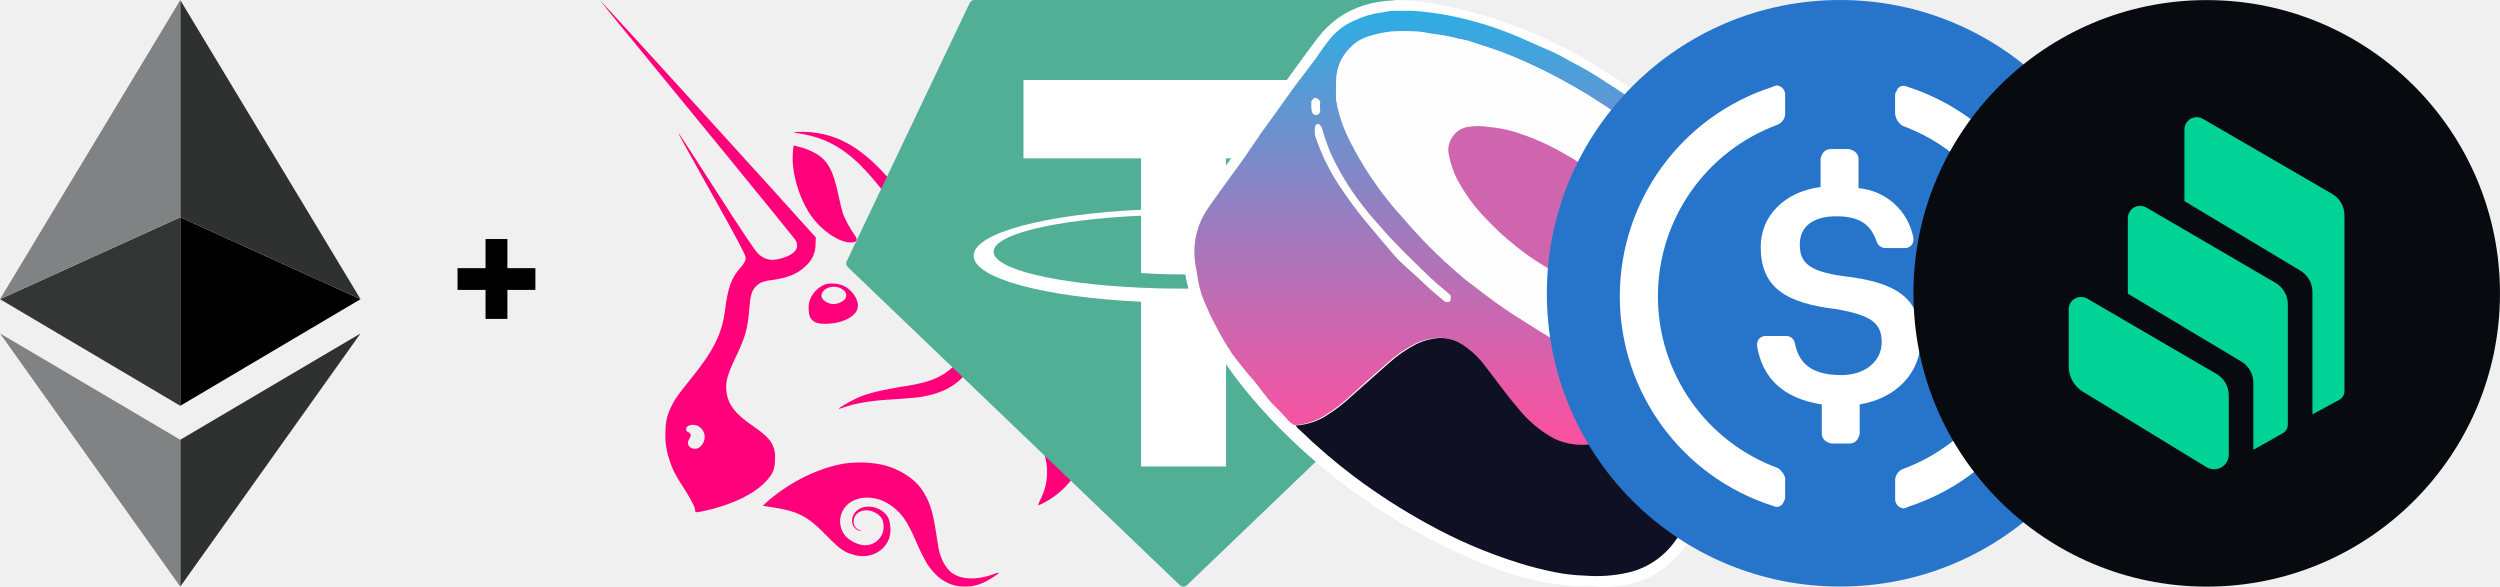
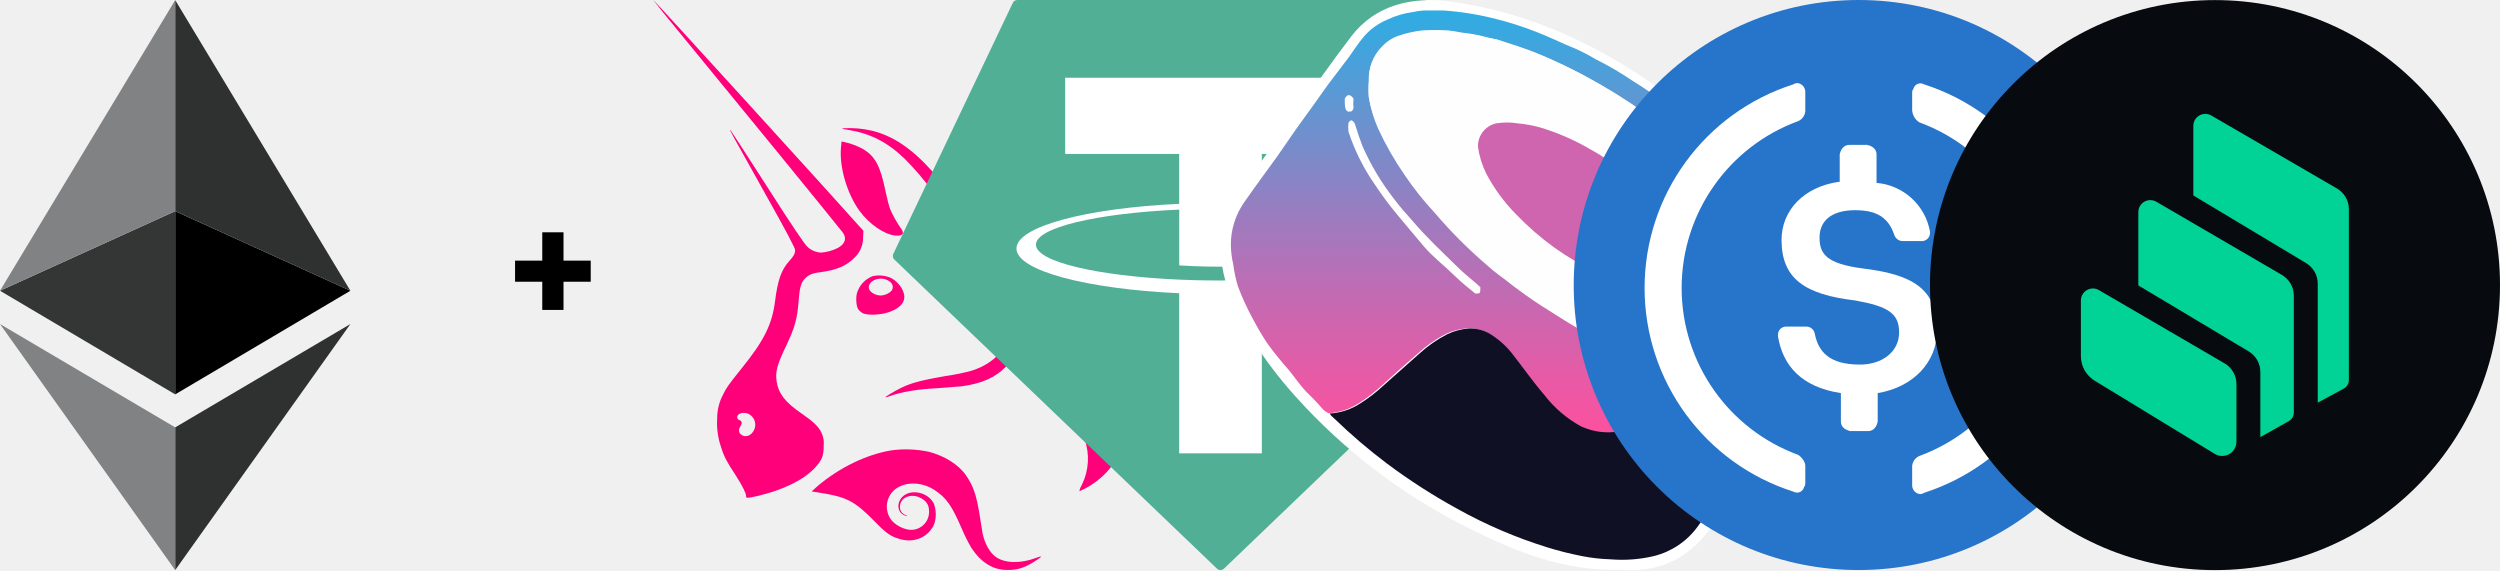
- <svg xmlns="http://www.w3.org/2000/svg" id="Layer_1" data-name="Layer 1" viewBox="0 0 852.47 200.05">
+ <svg xmlns="http://www.w3.org/2000/svg" id="Layer_1" data-name="Layer 1" viewBox="0 0 877.16 200.05">
  <defs>
    <style>.cls-1{fill:none;}.cls-2{fill:#2f3030;}.cls-3{fill:#818283;}.cls-4{fill:#343535;}.cls-5{font-size:48px;stroke:#000;stroke-miterlimit:10;stroke-width:4px;font-family:MyriadPro-Regular, Myriad Pro;}.cls-6,.cls-7{fill:#ff007a;}.cls-18,.cls-7,.cls-8,.cls-9{fill-rule:evenodd;}.cls-8{fill:#50af95;}.cls-10,.cls-9{fill:#fff;}.cls-11{clip-path:url(#clip-path);}.cls-12{fill:url(#linear-gradient);}.cls-13{fill:#0f1023;}.cls-14{fill:#fefefe;}.cls-15{fill:#cf65ae;}.cls-16{fill:#2775ca;}.cls-17{fill:#070a0e;}.cls-18{fill:#00d395;}</style>
-     <clipPath id="clip-path" transform="translate(-257.27 -284.1)">
-       <path class="cls-1" d="M742.39,380.31c-3.35-3.26-7.26-6.24-10.24-9.78s-6.15-7.26-9.31-11.08A123.53,123.53,0,0,1,715,348.93a71.22,71.22,0,0,1-9.31-18.62,11.27,11.27,0,0,1,0-3.07,1.41,1.41,0,0,1,1.12-.93,2.7,2.7,0,0,1,1.3,1.77c.74,2.51,1.58,4.93,2.51,7.35a86.67,86.67,0,0,0,11.18,18.62c2,2.7,4.28,5.22,6.51,7.73,4.75,5.59,10.15,10.61,15.36,15.73,2.24,2.24,4.66,4.19,7.08,6.24l1.21,1.12c0,2.23,0,2.23-1.77,2.23a100.48,100.48,0,0,1-7.82-6.79m-36.87-57.07c-1.11-.47-1.11-2.05-1.11-4.56.37-.47.74-1.31,1.49-1.21s1.11.65,1.58,1.21a13.41,13.41,0,0,0,0,3.35c0,.37-.65,1.12-.65,1.12a3.89,3.89,0,0,1-.9.11l-.41,0m22.81-34.91a30.3,30.3,0,0,0-8.84,2.6,22,22,0,0,0-8.47,6.15c-1.87,2.23-3.54,4.75-5.22,7.17l-7.07,9.31c-3.73,5.3-7.54,10.52-11.36,15.82L681,338.69c-3.91,5.4-7.92,10.8-11.73,16.29a26,26,0,0,0-4.75,15.18,32.85,32.85,0,0,0,.84,6.7,46.32,46.32,0,0,0,1.67,7.82,94.86,94.86,0,0,0,5.59,12,87,87,0,0,0,4.84,8.1q3.54,4.83,7.54,9.31c2,2.51,4.37,5.86,6,7.54s3.45,3.35,5,5.21a7.91,7.91,0,0,0,2.7,2.24,22,22,0,0,0,10.7-3.54,55.31,55.31,0,0,0,8.2-6.33q6.33-5.78,12.56-11.17a45,45,0,0,1,9.78-6.8,21.44,21.44,0,0,1,7.54-1.95,13.53,13.53,0,0,1,7.35,1.86,29.31,29.31,0,0,1,7.64,6.7c3.91,4.94,7.45,10.06,11.54,14.8a40.26,40.26,0,0,0,13.32,11.08A22.17,22.17,0,0,0,800,436.26a21.91,21.91,0,0,0,7.35-2.61,47.26,47.26,0,0,0,9.31-7.35,12.12,12.12,0,0,0,2.14-2.7,2.88,2.88,0,0,0-2.51-.84,4.16,4.16,0,0,1-1.86-1.21,1.58,1.58,0,0,1,.65-2,7.21,7.21,0,0,1,2.7,0,12.62,12.62,0,0,0,3.72.93,33.13,33.13,0,0,1,3-4.09,1.87,1.87,0,0,0,.56-1.21c-.37-.75-1.3-.75-1.86-.75a138.11,138.11,0,0,1-15.27-4.84C803.46,408,799.18,406,795,404a128.5,128.5,0,0,1-13.22-7.26l-5-3.16c-4.09-2.52-8.1-5.22-11.91-8.1-2.15-1.49-4-3.17-6.15-4.66a47,47,0,0,1-4.09-3.35A165.35,165.35,0,0,1,736,358.8a109.74,109.74,0,0,1-10.52-13.22,107.59,107.59,0,0,1-9.31-16.29,43.87,43.87,0,0,1-3.26-11,38.32,38.32,0,0,1,0-5.67,15.89,15.89,0,0,1,4.75-12.29,14,14,0,0,1,5.58-3.63,41.29,41.29,0,0,1,8.29-1.87,76.1,76.1,0,0,1,9.31,0q2.34.27,4.65.75a54.73,54.73,0,0,1,7.92,1.4,20.53,20.53,0,0,0,4.46,1c5,1.68,9.59,3,14.9,5.21s10.52,4.66,15.55,7.36a196.17,196.17,0,0,1,21.31,13.31c3.91,2.7,8.85,6.42,11.46,8.47s4.93,4.38,7.44,6.52A140.9,140.9,0,0,1,840,350a132,132,0,0,1,12.57,15.26,114.57,114.57,0,0,1,10.61,16h1.31c2.14.37,4.28,1.11,6.33,1.67a80.88,80.88,0,0,0-6-12.84,42.34,42.34,0,0,0-3.82-6.15c-3.26-4-6.24-8-9.31-11.82a140,140,0,0,0-10.05-10.89,101.64,101.64,0,0,0-9.31-8.66c-2.89-2.24-5.59-4.75-8.47-7.08-5.87-4.47-11.83-8.93-18.16-12.84a114,114,0,0,0-13.31-7.82,62.82,62.82,0,0,0-6.61-3.45c-5.21-2.14-9.59-4.37-14.52-6.24a114.24,114.24,0,0,0-13.41-4.28,102.16,102.16,0,0,0-18.8-3.07h-5.87a20,20,0,0,0-4.75.57" />
+     <clipPath id="clip-path" transform="translate(-257.27 -284.6)">
+       <path class="cls-1" d="M767.08,380.81c-3.35-3.26-7.26-6.24-10.24-9.78s-6.14-7.26-9.3-11.08a121.54,121.54,0,0,1-7.83-10.52,71.53,71.53,0,0,1-9.31-18.62,12.13,12.13,0,0,1,0-3.07,1.41,1.41,0,0,1,1.12-.93,2.67,2.67,0,0,1,1.3,1.77c.75,2.51,1.59,4.93,2.52,7.35a86.63,86.63,0,0,0,11.17,18.62c2,2.7,4.28,5.22,6.52,7.73,4.74,5.59,10.14,10.61,15.36,15.73,2.23,2.24,4.65,4.19,7.07,6.24l1.21,1.12c0,2.23,0,2.23-1.77,2.23-2.6-2.14-4.46-3.54-7.82-6.79m-36.86-57.07c-1.12-.47-1.12-2.05-1.12-4.56.37-.47.75-1.31,1.49-1.21s1.12.65,1.58,1.21a14.44,14.44,0,0,0,0,3.35c0,.37-.65,1.12-.65,1.12a3.8,3.8,0,0,1-.89.11l-.41,0M753,288.83a30.36,30.36,0,0,0-8.85,2.6,22.1,22.1,0,0,0-8.47,6.15c-1.86,2.23-3.54,4.75-5.21,7.17l-7.08,9.31c-3.72,5.3-7.54,10.52-11.36,15.82l-6.42,9.31c-3.91,5.4-7.91,10.8-11.73,16.29a26,26,0,0,0-4.75,15.18,32.85,32.85,0,0,0,.84,6.7,47.35,47.35,0,0,0,1.68,7.82,93.43,93.43,0,0,0,5.58,12,89.27,89.27,0,0,0,4.84,8.1q3.54,4.83,7.54,9.31c2,2.51,4.38,5.86,6.06,7.54s3.44,3.35,5,5.21a8,8,0,0,0,2.7,2.24,22,22,0,0,0,10.71-3.54,55.23,55.23,0,0,0,8.19-6.33q6.33-5.78,12.57-11.17a44.89,44.89,0,0,1,9.77-6.8,21.5,21.5,0,0,1,7.54-1.95,13.58,13.58,0,0,1,7.36,1.86,29.26,29.26,0,0,1,7.63,6.7c3.91,4.94,7.45,10.06,11.55,14.8a40.13,40.13,0,0,0,13.31,11.08,19.56,19.56,0,0,0,20-.09,47.85,47.85,0,0,0,9.31-7.35,12.12,12.12,0,0,0,2.14-2.7,2.91,2.91,0,0,0-2.52-.84,4.21,4.21,0,0,1-1.86-1.21,1.59,1.59,0,0,1,.65-2,7.21,7.21,0,0,1,2.7,0,12.61,12.61,0,0,0,3.73.93,33,33,0,0,1,3-4.09,1.87,1.87,0,0,0,.56-1.21c-.37-.75-1.3-.75-1.86-.75a138.79,138.79,0,0,1-15.27-4.84c-4.46-1.67-8.75-3.63-12.94-5.68a129.56,129.56,0,0,1-13.22-7.26l-5-3.16c-4.1-2.52-8.1-5.22-11.92-8.1-2.14-1.49-4-3.17-6.14-4.66a47.13,47.13,0,0,1-4.1-3.35,166.19,166.19,0,0,1-18.62-18.62,110.73,110.73,0,0,1-10.52-13.22,108.45,108.45,0,0,1-9.31-16.29,44.29,44.29,0,0,1-3.26-11,38.33,38.33,0,0,1,0-5.67,16,16,0,0,1,4.75-12.29,14,14,0,0,1,5.59-3.63,41.19,41.19,0,0,1,8.28-1.87,76.1,76.1,0,0,1,9.31,0c1.56.18,3.12.43,4.66.75a54.6,54.6,0,0,1,7.91,1.4,20.61,20.61,0,0,0,4.47,1c5,1.68,9.59,3,14.89,5.21S808,308.38,813,311.08a197.27,197.27,0,0,1,21.32,13.31c3.91,2.7,8.84,6.42,11.45,8.47s4.93,4.38,7.45,6.52a142.55,142.55,0,0,1,11.45,11.08,133,133,0,0,1,12.57,15.26,116.36,116.36,0,0,1,10.61,16h1.3c2.14.37,4.29,1.11,6.33,1.67a80,80,0,0,0-6.05-12.84,42.28,42.28,0,0,0-3.81-6.15c-3.26-4-6.24-8-9.31-11.82a140.08,140.08,0,0,0-10.06-10.89,101.64,101.64,0,0,0-9.31-8.66c-2.88-2.24-5.58-4.75-8.47-7.08-5.87-4.47-11.82-8.93-18.15-12.84A115,115,0,0,0,817,305.31a63.66,63.66,0,0,0-6.6-3.45c-5.22-2.14-9.6-4.37-14.53-6.24a113.65,113.65,0,0,0-13.41-4.28,102.16,102.16,0,0,0-18.8-3.07h-5.87a20,20,0,0,0-4.74.57" />
    </clipPath>
-     <linearGradient id="linear-gradient" x1="583.88" y1="484.33" x2="585.05" y2="484.33" gradientTransform="translate(61683.07 -73742.52) rotate(90) scale(126.3)" gradientUnits="userSpaceOnUse">
+     <linearGradient id="linear-gradient" x1="583.88" y1="484.14" x2="585.06" y2="484.14" gradientTransform="translate(61683.07 -73743.02) rotate(90) scale(126.3)" gradientUnits="userSpaceOnUse">
      <stop offset="0" stop-color="#29afe5" />
      <stop offset="0.28" stop-color="#6a92cf" />
      <stop offset="0.63" stop-color="#b770b6" />
      <stop offset="0.88" stop-color="#e75aa6" />
      <stop offset="1" stop-color="#fa52a0" />
    </linearGradient>
  </defs>
  <polygon class="cls-2" points="61.47 149.95 61.47 200.03 122.94 113.69 61.47 149.95" />
  <polygon points="61.47 74.09 61.47 138.37 122.94 102.01 61.47 74.09" />
  <polygon class="cls-2" points="61.47 0.03 61.47 74.09 122.94 102.01 61.47 0.03" />
  <polygon class="cls-3" points="61.47 149.95 61.47 200.03 0 113.69 61.47 149.95" />
  <polygon class="cls-4" points="61.47 74.09 61.47 138.37 0 102.01 61.47 74.09" />
  <polygon class="cls-3" points="61.47 0.03 61.47 74.09 0 102.01 61.47 0.03" />
-   <text class="cls-5" transform="translate(155.61 112.07)">+</text>
-   <path class="cls-6" d="M529.91,329.62c-2.16-.31-2.27-.41-1.24-.52a34.14,34.14,0,0,1,9.7.83c7.43,1.75,14.13,6.29,21.25,14.23l1.86,2.17,2.68-.41a57.45,57.45,0,0,1,33,4.12c2.69,1.24,6.91,3.71,7.43,4.33a9.72,9.72,0,0,1,.72,2.89c.72,4.85.41,8.46-1.13,11.24-.83,1.55-.83,2-.31,3.31a3.1,3.1,0,0,0,2.78,1.75c2.48,0,5.06-3.92,6.3-9.39l.51-2.16.93,1c5.26,5.88,9.39,14,10,19.8l.21,1.55-.93-1.34a17.34,17.34,0,0,0-4.95-5.26c-3.51-2.37-7.22-3.1-17-3.61-8.87-.52-13.92-1.24-18.87-2.89-8.46-2.79-12.79-6.4-22.8-19.7a94.68,94.68,0,0,0-10-11.76C543.94,334,537.85,330.86,529.91,329.62Z" transform="translate(-257.27 -284.1)" />
-   <path class="cls-6" d="M606.76,329.67a22.31,22.31,0,0,1,1.85-8.87,7.4,7.4,0,0,1,.93-1.75,3.87,3.87,0,0,1-.41,1.55,19.55,19.55,0,0,0-.41,9.07c.72,4.65,1,5.26,6,10.32,2.27,2.37,4.95,5.36,6,6.6l1.75,2.27-1.75-1.65a64,64,0,0,0-8.25-6.5c-.72-.41-.83-.41-1.34.1s-.52,1-.52,4c-.1,4.64-.72,7.53-2.27,10.52-.82,1.54-.92,1.23-.2-.52.51-1.34.62-2,.62-6.39,0-9-1-11.14-7.33-14.75-1.54-.93-4.23-2.27-5.77-3a24.1,24.1,0,0,1-2.79-1.35c.21-.2,6.29,1.55,8.67,2.58,3.61,1.45,4.22,1.55,4.64,1.45C606.45,333.08,606.65,332.25,606.76,329.67Z" transform="translate(-257.27 -284.1)" />
-   <path class="cls-6" d="M534.14,358.09c-4.33-6-7.12-15.27-6.5-22.18l.21-2.17,1,.21a24,24,0,0,1,6.6,2.48c4.13,2.47,6,5.88,7.74,14.33.51,2.48,1.24,5.37,1.55,6.3a37.09,37.09,0,0,0,4.12,7.42c1.14,1.65.41,2.48-2.16,2.27C542.81,366.34,537.55,362.73,534.14,358.09Z" transform="translate(-257.27 -284.1)" />
-   <path class="cls-6" d="M601.5,389.91c-20.43-8.25-27.65-15.37-27.65-27.44,0-1.75.11-3.19.11-3.19a20.8,20.8,0,0,1,1.75,1.34c4.13,3.3,8.77,4.74,21.66,6.6,7.53,1.13,11.86,2,15.78,3.3,12.48,4.13,20.22,12.58,22.07,24a41.78,41.78,0,0,1-.61,12.9c-.73,2.57-2.79,7.32-3.3,7.42-.11,0-.31-.51-.31-1.34a16.79,16.79,0,0,0-6-11.65C620.68,398.16,615.11,395.38,601.5,389.91Z" transform="translate(-257.27 -284.1)" />
-   <path class="cls-6" d="M587.06,393.31a24.86,24.86,0,0,0-1-4.33l-.51-1.54.93,1.13a18.21,18.21,0,0,1,3.3,6c.72,2,.72,2.58.72,5.78s-.1,3.82-.72,5.57a18.75,18.75,0,0,1-4.33,6.91c-3.72,3.82-8.57,5.88-15.48,6.81-1.23.1-4.74.41-7.84.62-7.73.41-12.89,1.23-17.53,2.88-.62.21-1.24.42-1.34.31s3-2.06,5.57-3.3c3.61-1.75,7.32-2.68,15.47-4.12a71.2,71.2,0,0,0,9.18-1.86C583.65,411,588.71,403,587.06,393.31Z" transform="translate(-257.27 -284.1)" />
-   <path class="cls-6" d="M596.44,409.92q-4-8.82-1.85-16.71c.2-.51.41-1,.61-1a4.46,4.46,0,0,1,1.45.72c1.24.83,3.81,2.27,10.42,5.88,8.35,4.54,13.1,8.05,16.4,12.07a25.54,25.54,0,0,1,5.46,12.48,40.79,40.79,0,0,1-.51,12.27c-2.27,8.77-7.43,15.79-15,19.81a13.55,13.55,0,0,1-2.17,1,8.35,8.35,0,0,1,.93-2.27,20.44,20.44,0,0,0,.93-16c-1.13-3.5-3.51-7.73-8.25-14.85C599.23,415.08,597.89,412.91,596.44,409.92Z" transform="translate(-257.27 -284.1)" />
-   <path class="cls-6" d="M519.6,454.53c7.63-6.4,17-10.94,25.68-12.38a38.18,38.18,0,0,1,13.31.52c5.46,1.44,10.41,4.53,13,8.35s3.61,6.91,4.75,14c.41,2.78.93,5.67,1,6.29.82,3.71,2.48,6.6,4.54,8.15,3.2,2.37,8.77,2.47,14.23.41a6.46,6.46,0,0,1,1.76-.51c.2.2-2.58,2.06-4.44,3a14.61,14.61,0,0,1-7.43,1.75c-4.95,0-9.18-2.58-12.58-7.73a58.38,58.38,0,0,1-3.4-6.81c-3.61-8.36-5.47-10.83-9.7-13.62-3.71-2.37-8.46-2.89-12.07-1.13a7.77,7.77,0,0,0-2.68,12.07,10.6,10.6,0,0,0,5.88,3.09,6.29,6.29,0,0,0,7.12-6.29c0-2.48-.93-3.92-3.41-5.06-3.3-1.44-6.91.21-6.8,3.41a2.82,2.82,0,0,0,2,2.78c.82.42.82.42.2.31-3-.62-3.71-4.33-1.34-6.7,2.89-2.89,9-1.65,11,2.37a10.78,10.78,0,0,1,.2,7c-1.75,4.54-6.7,6.91-11.75,5.57-3.41-.92-4.85-1.85-9-6.08-7.22-7.43-10-8.87-20.32-10.42l-2-.31Z" transform="translate(-257.27 -284.1)" />
-   <path class="cls-7" d="M465.34,288.57c24,29.19,61.07,74.57,62.92,77.05,1.55,2.06.93,4-1.65,5.46a15.64,15.64,0,0,1-5.88,1.65,7.44,7.44,0,0,1-5-2.16c-.93-.93-4.95-6.81-14-20.94-6.91-10.83-12.79-19.81-12.89-19.91-.41-.2-.41-.2,12.17,22.28,7.94,14.13,10.52,19.19,10.52,19.81,0,1.34-.41,2.06-2.06,3.91-2.79,3.1-4,6.61-4.95,13.93-1,8.15-3.82,13.92-11.76,23.72-4.64,5.78-5.36,6.81-6.5,9.18a17.54,17.54,0,0,0-2.06,8.25,25.82,25.82,0,0,0,1.34,10.11c1,3.3,2.17,5.47,4.95,9.7,2.37,3.71,3.82,6.5,3.82,7.53,0,.82.2.82,3.92,0,8.87-2.06,16.19-5.57,20.21-9.9,2.48-2.69,3.1-4.13,3.1-7.84a8.54,8.54,0,0,0-.72-4.34c-1-2.26-3-4.12-7.22-7-5.57-3.82-7.95-6.91-8.57-11-.51-3.5.11-5.87,3.2-12.37,3.2-6.71,4-9.49,4.54-16.3.31-4.33.83-6.09,2.06-7.43s2.48-2,5.68-2.37c5.26-.72,8.66-2.06,11.34-4.64a9.7,9.7,0,0,0,3.51-7.53l.1-2.37-1.34-1.45c-4.85-5.57-72-79.42-72.3-79.42C461.73,284.13,463.38,286.09,465.34,288.57ZM497,435.24a4.26,4.26,0,0,0-1.34-5.67c-1.76-1.14-4.44-.62-4.44.93a1.06,1.06,0,0,0,.83,1c.93.51,1,1,.31,2.16s-.72,2.17.2,2.89C494,437.72,496,437.1,497,435.24Z" transform="translate(-257.27 -284.1)" />
-   <path class="cls-7" d="M538.78,381a9.18,9.18,0,0,0-5.57,6.08c-.41,1.65-.2,4.64.52,5.57,1.13,1.44,2.17,1.86,5,1.86,5.68,0,10.52-2.48,11-5.47.52-2.48-1.65-5.88-4.64-7.43A10.51,10.51,0,0,0,538.78,381Zm6.6,5.15c.83-1.24.52-2.58-1-3.5-2.78-1.76-7-.31-7,2.37,0,1.34,2.17,2.78,4.23,2.78A5.64,5.64,0,0,0,545.38,386.14Z" transform="translate(-257.27 -284.1)" />
-   <path class="cls-8" d="M587.93,285.11,546,373.17a1.71,1.71,0,0,0,.36,2L659.59,483.65a1.73,1.73,0,0,0,2.39,0L775.2,375.17a1.7,1.7,0,0,0,.37-2l-41.92-88.06a1.71,1.71,0,0,0-1.55-1H589.49a1.7,1.7,0,0,0-1.56,1Z" transform="translate(-257.27 -284.1)" />
-   <path class="cls-9" d="M675.33,382.21h0c-.81.06-5,.31-14.38.31-7.45,0-12.74-.22-14.59-.31h0c-28.8-1.27-50.29-6.28-50.29-12.28s21.49-11,50.29-12.29v19.58c1.88.13,7.27.45,14.72.45,8.94,0,13.42-.37,14.23-.44V357.65c28.73,1.28,50.17,6.29,50.17,12.28s-21.43,11-50.17,12.27h0Zm0-26.58V338.1h40.1V311.38H606.26V338.1h40.09v17.52c-32.59,1.5-57.09,7.95-57.09,15.69s24.5,14.18,57.09,15.68v56.16h29V387c32.51-1.49,57-7.94,57-15.67s-24.45-14.18-57-15.68h0Zm0,0" transform="translate(-257.27 -284.1)" />
-   <path class="cls-10" d="M801.3,484c-20,.57-36.81-6.32-53-14.39a204.14,204.14,0,0,1-57.61-42.52C679.81,415.53,670.4,403,664.38,388c-5.79-14.45-4.3-27.16,5.17-39.68,12.73-16.83,24.29-34.54,37.08-51.32,8.58-11.24,21.49-14.09,34.69-12.31,35.1,4.72,64.48,21.68,91,44.31,15.56,13.26,28.75,28.23,38.06,46.66,8.47,16.78,8.14,32-3.87,47.18-11.32,14.31-22.22,29-32.13,44.32-8.41,13-19.64,18-33.11,16.88" transform="translate(-257.27 -284.1)" />
+   <text class="cls-5" transform="translate(180.31 112.07)">+</text>
+   <path class="cls-6" d="M554.61,330.12c-2.17-.31-2.27-.41-1.24-.52a34.14,34.14,0,0,1,9.7.83c7.42,1.75,14.13,6.29,21.24,14.23l1.86,2.17,2.68-.41a57.48,57.48,0,0,1,33,4.12c2.68,1.24,6.91,3.71,7.42,4.33a10,10,0,0,1,.73,2.89c.72,4.85.41,8.46-1.14,11.24-.82,1.55-.82,2-.31,3.31a3.12,3.12,0,0,0,2.79,1.75c2.47,0,5-3.92,6.29-9.39l.52-2.16.92,1c5.26,5.88,9.39,14,10,19.8l.21,1.55-.93-1.34a17.46,17.46,0,0,0-5-5.26c-3.51-2.37-7.22-3.1-17-3.61-8.87-.52-13.93-1.24-18.88-2.89-8.46-2.79-12.79-6.4-22.79-19.7a94.57,94.57,0,0,0-10-11.76C568.63,334.45,562.55,331.36,554.61,330.12Z" transform="translate(-257.27 -284.6)" />
+   <path class="cls-6" d="M631.45,330.17c.21-3.92.72-6.49,1.86-8.87a6.66,6.66,0,0,1,.93-1.75,4,4,0,0,1-.42,1.55,19.69,19.69,0,0,0-.41,9.07c.72,4.65,1,5.26,6,10.32,2.27,2.37,5,5.36,6,6.6l1.75,2.27-1.75-1.65a63.34,63.34,0,0,0-8.26-6.5c-.72-.41-.82-.41-1.34.1s-.51,1-.51,4c-.11,4.64-.72,7.53-2.27,10.52-.83,1.54-.93,1.23-.21-.52.52-1.34.62-2,.62-6.39,0-9-1-11.14-7.32-14.75-1.55-.93-4.23-2.27-5.78-3a22.37,22.37,0,0,1-2.78-1.35c.2-.2,6.29,1.55,8.66,2.58,3.61,1.45,4.23,1.55,4.64,1.45C631.14,333.58,631.35,332.75,631.45,330.17Z" transform="translate(-257.27 -284.6)" />
+   <path class="cls-6" d="M558.84,358.59c-4.34-6-7.12-15.27-6.5-22.18l.2-2.17,1,.21a24.29,24.29,0,0,1,6.6,2.48c4.12,2.47,6,5.88,7.73,14.33.52,2.48,1.24,5.37,1.55,6.3a37.72,37.72,0,0,0,4.13,7.42c1.13,1.65.41,2.48-2.17,2.27C567.5,366.84,562.24,363.23,558.84,358.59Z" transform="translate(-257.27 -284.6)" />
+   <path class="cls-6" d="M626.19,390.41C605.77,382.16,598.55,375,598.55,363c0-1.75.1-3.19.1-3.19a19.12,19.12,0,0,1,1.75,1.34c4.13,3.3,8.77,4.74,21.66,6.6,7.53,1.13,11.87,2,15.79,3.3,12.48,4.13,20.21,12.58,22.07,24a41.79,41.79,0,0,1-.62,12.9c-.72,2.57-2.78,7.32-3.3,7.42-.1,0-.31-.51-.31-1.34a16.77,16.77,0,0,0-6-11.65C645.38,398.66,639.81,395.88,626.19,390.41Z" transform="translate(-257.27 -284.6)" />
+   <path class="cls-6" d="M611.75,393.81a25,25,0,0,0-1-4.33l-.52-1.54.93,1.13a18.21,18.21,0,0,1,3.3,6c.72,2,.72,2.58.72,5.78s-.1,3.82-.72,5.57a18.75,18.75,0,0,1-4.33,6.91c-3.71,3.82-8.56,5.88-15.47,6.81-1.24.1-4.75.41-7.84.62-7.74.41-12.89,1.23-17.54,2.88-.62.21-1.23.42-1.34.31s3-2.06,5.57-3.3c3.61-1.75,7.33-2.68,15.47-4.12a70.81,70.81,0,0,0,9.18-1.86C608.35,411.45,613.4,403.51,611.75,393.81Z" transform="translate(-257.27 -284.6)" />
+   <path class="cls-6" d="M621.14,410.42q-4-8.82-1.86-16.71c.21-.51.41-1,.62-1a4.54,4.54,0,0,1,1.44.72c1.24.83,3.82,2.27,10.42,5.88,8.36,4.54,13.1,8.05,16.4,12.07a25.55,25.55,0,0,1,5.47,12.48,41.13,41.13,0,0,1-.52,12.27c-2.27,8.77-7.42,15.79-15,19.81a14.49,14.49,0,0,1-2.17,1,8.35,8.35,0,0,1,.93-2.27,20.53,20.53,0,0,0,.93-16c-1.14-3.5-3.51-7.73-8.26-14.85C623.92,415.58,622.58,413.41,621.14,410.42Z" transform="translate(-257.27 -284.6)" />
+   <path class="cls-6" d="M544.29,455c7.64-6.4,17-10.94,25.69-12.38a38.12,38.12,0,0,1,13.3.52c5.47,1.44,10.42,4.53,13,8.35s3.61,6.91,4.74,14c.42,2.78.93,5.67,1,6.29.83,3.71,2.48,6.6,4.54,8.15,3.2,2.37,8.77,2.47,14.24.41a6.44,6.44,0,0,1,1.75-.51c.21.2-2.58,2.06-4.43,3a14.64,14.64,0,0,1-7.43,1.75c-5,0-9.18-2.58-12.59-7.73a60,60,0,0,1-3.4-6.81c-3.61-8.36-5.47-10.83-9.69-13.62-3.72-2.37-8.46-2.89-12.07-1.13a7.76,7.76,0,0,0-2.68,12.07,10.57,10.57,0,0,0,5.87,3.09,6.29,6.29,0,0,0,7.12-6.29c0-2.48-.93-3.92-3.4-5.06-3.3-1.44-6.91.21-6.81,3.41a2.83,2.83,0,0,0,2,2.78c.83.42.83.42.21.31-3-.62-3.72-4.33-1.34-6.7,2.88-2.89,9-1.65,11,2.37a10.78,10.78,0,0,1,.21,7c-1.76,4.54-6.71,6.91-11.76,5.57-3.4-.92-4.85-1.85-9-6.08-7.22-7.43-10-8.87-20.32-10.42l-2-.31Z" transform="translate(-257.27 -284.6)" />
+   <path class="cls-7" d="M490,289.07c24,29.19,61.06,74.57,62.92,77.05,1.54,2.06.93,4-1.65,5.46a15.75,15.75,0,0,1-5.88,1.65,7.44,7.44,0,0,1-4.95-2.16c-.93-.93-5-6.81-14-20.94-6.91-10.83-12.79-19.81-12.89-19.91-.42-.2-.42-.2,12.17,22.28,7.94,14.13,10.52,19.19,10.52,19.81,0,1.34-.42,2.06-2.07,3.91-2.78,3.1-4,6.61-4.95,13.93-1,8.15-3.81,13.92-11.76,23.72-4.64,5.78-5.36,6.81-6.49,9.18a17.43,17.43,0,0,0-2.07,8.25,26,26,0,0,0,1.34,10.11c1,3.3,2.17,5.47,5,9.7,2.37,3.71,3.81,6.5,3.81,7.53,0,.82.21.82,3.92,0,8.87-2.06,16.2-5.57,20.22-9.9,2.47-2.69,3.09-4.13,3.09-7.84a8.43,8.43,0,0,0-.72-4.34c-1-2.26-3-4.12-7.22-7-5.57-3.82-7.94-6.91-8.56-11-.52-3.5.1-5.87,3.2-12.37,3.19-6.71,4-9.49,4.53-16.3.31-4.33.83-6.09,2.07-7.43s2.47-2,5.67-2.37c5.26-.72,8.67-2.06,11.35-4.64a9.69,9.69,0,0,0,3.5-7.53l.11-2.37-1.34-1.45c-4.85-5.57-72-79.42-72.31-79.42C486.43,284.63,488.08,286.59,490,289.07ZM521.7,435.74a4.24,4.24,0,0,0-1.34-5.67c-1.75-1.14-4.43-.62-4.43.93a1,1,0,0,0,.82,1c.93.51,1,1,.31,2.16s-.72,2.17.21,2.89C518.71,438.22,520.67,437.6,521.7,435.74Z" transform="translate(-257.27 -284.6)" />
+   <path class="cls-7" d="M563.48,381.49a9.13,9.13,0,0,0-5.57,6.08c-.41,1.65-.21,4.64.51,5.57,1.14,1.44,2.17,1.86,5.06,1.86,5.67,0,10.52-2.48,11-5.47.52-2.48-1.65-5.88-4.64-7.43A10.47,10.47,0,0,0,563.48,381.49Zm6.6,5.15c.82-1.24.51-2.58-1-3.5-2.79-1.76-7-.31-7,2.37,0,1.34,2.17,2.78,4.23,2.78A5.69,5.69,0,0,0,570.08,386.64Z" transform="translate(-257.27 -284.6)" />
+   <path class="cls-8" d="M612.62,285.61,570.7,373.67a1.71,1.71,0,0,0,.37,2L684.29,484.15a1.73,1.73,0,0,0,2.39,0L799.9,375.67a1.71,1.71,0,0,0,.36-2l-41.92-88.06a1.71,1.71,0,0,0-1.54-1H614.18a1.7,1.7,0,0,0-1.56,1Z" transform="translate(-257.27 -284.6)" />
+   <path class="cls-9" d="M700,382.71h0c-.81.06-5,.31-14.38.31-7.45,0-12.74-.22-14.6-.31h0c-28.79-1.27-50.28-6.28-50.28-12.28s21.49-11,50.28-12.29v19.58c1.88.13,7.28.45,14.73.45,8.94,0,13.42-.37,14.22-.44V358.15c28.73,1.28,50.18,6.29,50.18,12.28s-21.44,11-50.18,12.27h0Zm0-26.58V338.6h40.1V311.88H631V338.6H671v17.52c-32.58,1.5-57.09,7.95-57.09,15.69S638.46,386,671,387.49v56.16h29V387.47c32.51-1.49,57-7.94,57-15.67s-24.45-14.18-57-15.68h0Zm0,0" transform="translate(-257.27 -284.6)" />
+   <path class="cls-10" d="M826,484.5c-20,.57-36.82-6.32-53-14.39a203.86,203.86,0,0,1-57.61-42.52c-10.92-11.56-20.33-24.11-26.34-39.13-5.79-14.45-4.31-27.16,5.16-39.68,12.73-16.83,24.3-34.54,37.09-51.32,8.57-11.24,21.49-14.09,34.69-12.31,35.1,4.72,64.47,21.68,91,44.31,15.56,13.26,28.75,28.23,38.05,46.66,8.47,16.78,8.14,32-3.87,47.18-11.32,14.31-22.21,29-32.13,44.32-8.41,13-19.64,18-33.1,16.88" transform="translate(-257.27 -284.6)" />
  <g class="cls-11">
-     <rect class="cls-12" x="407.16" y="3.66" width="206.34" height="148.93" />
+     <rect class="cls-12" x="431.85" y="3.66" width="206.34" height="148.93" />
  </g>
-   <path class="cls-13" d="M821.8,420.06a33.63,33.63,0,0,1,2.79-4.1,1.85,1.85,0,0,0,.56-1.21h1.58a58.77,58.77,0,0,0,14,1.77,35.31,35.31,0,0,0,13.87-1.77,16.58,16.58,0,0,0,10.8-11.26,25.06,25.06,0,0,0,0-12.29,57.33,57.33,0,0,0-3-9.31c0-.65.84-.47,1.3,0,2.14,0,4.29,1.12,6.33,1.67a40.8,40.8,0,0,1,2.33,8,35.06,35.06,0,0,1,0,10.33,22.92,22.92,0,0,1-4.47,11.64c-13.12,18.62-26.34,36.68-39.47,55.11a27,27,0,0,1-15.64,10.62,48.69,48.69,0,0,1-15.17,1.11,60.27,60.27,0,0,1-9.87-1.11,116.35,116.35,0,0,1-12.48-3.17A165.5,165.5,0,0,1,744,462.7a209.36,209.36,0,0,1-24.76-15.92,197.45,197.45,0,0,1-18.62-15.92c-.56-.56-1.21-.93-1.49-1.68a21.8,21.8,0,0,0,10.71-3.54,54.41,54.41,0,0,0,8.19-6.33q6.33-5.67,12.57-11.17a44.85,44.85,0,0,1,9.77-6.79,21.46,21.46,0,0,1,7.54-2,13.67,13.67,0,0,1,7.36,1.86,29.45,29.45,0,0,1,7.63,6.7c3.91,4.94,7.45,10.06,11.54,14.81a40.48,40.48,0,0,0,12.94,11,22.11,22.11,0,0,0,12.95,1.77,21.69,21.69,0,0,0,7.35-2.61,47.26,47.26,0,0,0,9.31-7.35,11.9,11.9,0,0,0,2.14-2.7c1.12,0,2.14.56,3.17,0a2.13,2.13,0,0,0,1.11-1.77,2.22,2.22,0,0,0-1.58-1m5.4,1.3c-1.4,1.68-1.21,2.42,0,2.89a5.65,5.65,0,0,0,1.3,0l5.4.65a50.94,50.94,0,0,0,10.62,0c1.39,0,3.07,0,4.28-1a1.88,1.88,0,0,0-1-2.43,71.61,71.61,0,0,1-20.57-.09" transform="translate(-257.27 -284.1)" />
-   <path class="cls-14" d="M862.48,382a56.37,56.37,0,0,1,3,9.31,24.83,24.83,0,0,1,0,12.29,16.52,16.52,0,0,1-10.8,11.26,35.28,35.28,0,0,1-13.87,1.77,58.12,58.12,0,0,1-14-1.77h-1.59c0-.65-1.3-.65-1.86-.74a140.79,140.79,0,0,1-15.26-4.84c-4.47-1.68-8.76-3.63-13-5.68A130.28,130.28,0,0,1,782,396.32l-5-3.17c-4.1-2.51-8.1-5.21-11.92-8.1-2.14-1.49-4-3.16-6.14-4.65a47.13,47.13,0,0,1-4.1-3.35,167,167,0,0,1-18.62-18.62,111.74,111.74,0,0,1-10.52-13.22,108.45,108.45,0,0,1-9.31-16.29,44.11,44.11,0,0,1-3.44-10.62,38.32,38.32,0,0,1,0-5.67,15.92,15.92,0,0,1,4.84-12,14,14,0,0,1,5.59-3.63,41.19,41.19,0,0,1,8.28-1.87,76.1,76.1,0,0,1,9.31,0,49,49,0,0,1,5.12.75,55.72,55.72,0,0,1,7.91,1.39,14.69,14.69,0,0,1,4.47,1c5,1.67,10.06,3.16,14.9,5.21s10.52,4.66,15.54,7.36a195.74,195.74,0,0,1,21.51,13.31c3.91,2.7,7.63,5.59,11.45,8.47s4.93,4.38,7.45,6.52a140.84,140.84,0,0,1,11.45,11.08,131.22,131.22,0,0,1,11.82,15,115.63,115.63,0,0,1,10,16.76m-46.54,3.54a11.64,11.64,0,0,0,4.93-.56,7.34,7.34,0,0,0,5.77-5.12,10.93,10.93,0,0,0,0-5.21,30,30,0,0,0-4.37-10.34,67.85,67.85,0,0,0-12.48-14.71,87.18,87.18,0,0,0-7-6.05,90.3,90.3,0,0,0-13.13-8.75,79.6,79.6,0,0,0-17.13-7.35,44,44,0,0,0-7.63-1.4,23.87,23.87,0,0,0-7.73,0,8.2,8.2,0,0,0-6.33,8.29,31.78,31.78,0,0,0,2.89,9.31,60.27,60.27,0,0,0,10.7,14.61,100.05,100.05,0,0,0,13.6,11.83,96,96,0,0,0,14.15,8.65,65.87,65.87,0,0,0,13.12,5.12,43.49,43.49,0,0,0,10.8,1.68Z" transform="translate(-257.27 -284.1)" />
-   <path class="cls-15" d="M816.12,386.49A43.67,43.67,0,0,1,806,384.82a66.49,66.49,0,0,1-13.12-5.12,96.08,96.08,0,0,1-14.8-8.66,100,100,0,0,1-13.6-11.82A60.3,60.3,0,0,1,754,345a31.59,31.59,0,0,1-2.89-9.31,8.19,8.19,0,0,1,6.33-8.28,23.87,23.87,0,0,1,7.73,0,44,44,0,0,1,7.63,1.39A80.13,80.13,0,0,1,790,336.13a88.7,88.7,0,0,1,13.13,8.75,87.18,87.18,0,0,1,7,6.05,67.62,67.62,0,0,1,12.48,14.71A30,30,0,0,1,826.92,376a11,11,0,0,1,0,5.22,7.34,7.34,0,0,1-5.77,5.12,11.54,11.54,0,0,1-5,.18" transform="translate(-257.27 -284.1)" />
-   <path class="cls-16" d="M884.73,484.1a100,100,0,1,0-100-100A99.76,99.76,0,0,0,884.73,484.1Z" transform="translate(-257.27 -284.1)" />
-   <path class="cls-10" d="M912.23,399.94c0-14.59-8.75-19.59-26.25-21.67-12.5-1.67-15-5-15-10.83s4.17-9.59,12.5-9.59c7.5,0,11.67,2.5,13.75,8.75a3.15,3.15,0,0,0,2.92,2.09h6.67a2.85,2.85,0,0,0,2.91-2.92v-.42A20.8,20.8,0,0,0,891,348.27v-10c0-1.67-1.25-2.92-3.33-3.33H881.4c-1.67,0-2.92,1.25-3.33,3.33v9.58c-12.5,1.67-20.42,10-20.42,20.42,0,13.75,8.33,19.17,25.83,21.25,11.67,2.08,15.42,4.58,15.42,11.25S893.07,412,885.15,412c-10.83,0-14.58-4.58-15.83-10.83a3,3,0,0,0-2.92-2.5h-7.08a2.85,2.85,0,0,0-2.92,2.91V402c1.67,10.42,8.33,17.92,22.08,20v10c0,1.67,1.25,2.92,3.34,3.33h6.25c1.66,0,2.91-1.25,3.33-3.33V422c12.5-2.08,20.83-10.83,20.83-22.08Z" transform="translate(-257.27 -284.1)" />
-   <path class="cls-10" d="M863.48,443.69a62.36,62.36,0,0,1,0-117.09,4.17,4.17,0,0,0,2.5-4.16V316.6a3.17,3.17,0,0,0-2.5-3.33,2.47,2.47,0,0,0-1.66.42,75,75,0,0,0,0,142.91,2.53,2.53,0,0,0,3.75-1.66c.41-.42.41-.84.41-1.67v-5.83C866,446.19,864.73,444.52,863.48,443.69Zm44.17-130a2.53,2.53,0,0,0-3.75,1.66c-.42.42-.42.84-.42,1.67v5.83A5.52,5.52,0,0,0,906,327a62.34,62.34,0,0,1,0,117.08,4.21,4.21,0,0,0-2.5,4.17v5.83a3.18,3.18,0,0,0,2.5,3.34,2.5,2.5,0,0,0,1.67-.42,75.3,75.3,0,0,0,0-143.33Z" transform="translate(-257.27 -284.1)" />
-   <path class="cls-17" d="M1009.73,484.13a100,100,0,1,0-100-100A100,100,0,0,0,1009.73,484.13Z" transform="translate(-257.27 -284.1)" />
-   <path class="cls-18" d="M967.5,417.66a10.07,10.07,0,0,1-4.82-8.58V389.54a4.21,4.21,0,0,1,6.32-3.62l44.09,25.71a8.38,8.38,0,0,1,4.17,7.25v20.24a5,5,0,0,1-5,5,5.11,5.11,0,0,1-2.64-.74Zm65.72-37.09a8.42,8.42,0,0,1,4.17,7.25V428.9a3.34,3.34,0,0,1-1.71,2.92l-9.65,5.43a1.68,1.68,0,0,1-.39.16V414.6a8.4,8.4,0,0,0-4.09-7.21l-38.72-23.16V358.48a4.21,4.21,0,0,1,6.32-3.62Zm19.3-30.34a8.39,8.39,0,0,1,4.18,7.26v60a3.4,3.4,0,0,1-1.77,2.95l-9.15,4.94V383.61a8.41,8.41,0,0,0-4.07-7.2l-39.58-23.74V328.25a4.32,4.32,0,0,1,.56-2.11,4.21,4.21,0,0,1,5.74-1.52Z" transform="translate(-257.27 -284.1)" />
+   <path class="cls-13" d="M846.5,420.56a32.53,32.53,0,0,1,2.79-4.1,1.85,1.85,0,0,0,.56-1.21h1.58a58.69,58.69,0,0,0,14,1.77,35.28,35.28,0,0,0,13.87-1.77A16.54,16.54,0,0,0,890.06,404a24.83,24.83,0,0,0,0-12.29,57.3,57.3,0,0,0-3-9.31c0-.65.83-.47,1.3,0,2.14,0,4.28,1.12,6.33,1.67a42.22,42.22,0,0,1,2.33,8,35.06,35.06,0,0,1,0,10.33A23,23,0,0,1,892.58,414c-13.13,18.62-26.35,36.68-39.48,55.11a27,27,0,0,1-15.64,10.62,48.64,48.64,0,0,1-15.17,1.11,60.27,60.27,0,0,1-9.87-1.11A116.17,116.17,0,0,1,800,476.6a165.5,165.5,0,0,1-31.28-13.4,209.48,209.48,0,0,1-24.77-15.92,197.45,197.45,0,0,1-18.62-15.92c-.55-.56-1.21-.93-1.49-1.68a21.8,21.8,0,0,0,10.71-3.54,53.92,53.92,0,0,0,8.19-6.33q6.33-5.67,12.57-11.17a44.67,44.67,0,0,1,9.78-6.79,21.4,21.4,0,0,1,7.54-2,13.61,13.61,0,0,1,7.35,1.86,29.49,29.49,0,0,1,7.64,6.7c3.91,4.94,7.44,10.06,11.54,14.81a40.48,40.48,0,0,0,12.94,11A22.09,22.09,0,0,0,825,436a21.62,21.62,0,0,0,7.35-2.61,47.26,47.26,0,0,0,9.31-7.35,11.94,11.94,0,0,0,2.15-2.7c1.11,0,2.14.56,3.16,0a2.12,2.12,0,0,0,1.12-1.77,2.22,2.22,0,0,0-1.58-1m5.4,1.3c-1.4,1.68-1.22,2.42,0,2.89a5.65,5.65,0,0,0,1.3,0l5.4.65a50.85,50.85,0,0,0,10.61,0c1.4,0,3.07,0,4.28-1a1.86,1.86,0,0,0-1-2.43,71.6,71.6,0,0,1-20.57-.09" transform="translate(-257.27 -284.6)" />
+   <path class="cls-14" d="M887.18,382.48a57.33,57.33,0,0,1,3,9.31,25.06,25.06,0,0,1,0,12.29,16.56,16.56,0,0,1-10.8,11.26,35.31,35.31,0,0,1-13.87,1.77,58.26,58.26,0,0,1-14-1.77h-1.58c0-.65-1.3-.65-1.86-.74a140.26,140.26,0,0,1-15.27-4.84c-4.47-1.68-8.75-3.63-12.94-5.68a130.44,130.44,0,0,1-13.22-7.26l-5-3.17c-4.09-2.51-8.1-5.21-11.91-8.1-2.14-1.49-4-3.16-6.15-4.65a47,47,0,0,1-4.09-3.35,166.19,166.19,0,0,1-18.62-18.62,109.74,109.74,0,0,1-10.52-13.22A107.59,107.59,0,0,1,741,329.42a44.13,44.13,0,0,1-3.45-10.62,38.33,38.33,0,0,1,0-5.67,15.92,15.92,0,0,1,4.84-12,14.1,14.1,0,0,1,5.59-3.63,41.35,41.35,0,0,1,8.28-1.87,76.1,76.1,0,0,1,9.31,0,49,49,0,0,1,5.12.75,55.85,55.85,0,0,1,7.92,1.39,14.76,14.76,0,0,1,4.47,1c5,1.67,10,3.16,14.89,5.21s10.52,4.66,15.55,7.36A194.67,194.67,0,0,1,835,324.67c3.91,2.7,7.64,5.59,11.46,8.47s4.93,4.38,7.44,6.52a139.24,139.24,0,0,1,11.45,11.08,132.43,132.43,0,0,1,11.83,15,117.47,117.47,0,0,1,10,16.76M840.63,386a11.6,11.6,0,0,0,4.93-.56,7.37,7.37,0,0,0,5.78-5.12,11.19,11.19,0,0,0,0-5.21A30,30,0,0,0,847,364.79a67.53,67.53,0,0,0-12.47-14.71,85.61,85.61,0,0,0-7-6.05,90.75,90.75,0,0,0-13.12-8.75,79.81,79.81,0,0,0-17.13-7.35,44.09,44.09,0,0,0-7.64-1.4,23.81,23.81,0,0,0-7.72,0,8.19,8.19,0,0,0-6.33,8.29,31.46,31.46,0,0,0,2.88,9.31,60.31,60.31,0,0,0,10.71,14.61,99.37,99.37,0,0,0,13.59,11.83,96.49,96.49,0,0,0,14.15,8.65A65.73,65.73,0,0,0,830,384.34a43.35,43.35,0,0,0,10.8,1.68Z" transform="translate(-257.27 -284.6)" />
+   <path class="cls-15" d="M840.82,387a43.58,43.58,0,0,1-10.15-1.67,66.33,66.33,0,0,1-13.13-5.12,96.56,96.56,0,0,1-14.8-8.66,99.3,99.3,0,0,1-13.59-11.82,60.34,60.34,0,0,1-10.43-14.25,31.28,31.28,0,0,1-2.88-9.31,8.18,8.18,0,0,1,6.33-8.28,23.81,23.81,0,0,1,7.72,0,44.06,44.06,0,0,1,7.64,1.39,80.57,80.57,0,0,1,17.13,7.36,89.13,89.13,0,0,1,13.12,8.75,85.61,85.61,0,0,1,7,6.05,67.3,67.3,0,0,1,12.47,14.71,30,30,0,0,1,4.38,10.33,11.23,11.23,0,0,1,0,5.22,7.37,7.37,0,0,1-5.78,5.12,11.5,11.5,0,0,1-5,.18" transform="translate(-257.27 -284.6)" />
+   <path class="cls-16" d="M909.43,484.6a100,100,0,1,0-100-100A99.76,99.76,0,0,0,909.43,484.6Z" transform="translate(-257.27 -284.6)" />
+   <path class="cls-10" d="M936.93,400.44c0-14.59-8.75-19.59-26.25-21.67-12.5-1.67-15-5-15-10.83s4.17-9.59,12.5-9.59c7.5,0,11.67,2.5,13.75,8.75a3.15,3.15,0,0,0,2.92,2.09h6.66a2.85,2.85,0,0,0,2.92-2.92v-.42a20.82,20.82,0,0,0-18.75-17.08v-10c0-1.67-1.25-2.92-3.33-3.33H906.1c-1.67,0-2.92,1.25-3.34,3.33v9.58c-12.5,1.67-20.41,10-20.41,20.42,0,13.75,8.33,19.17,25.83,21.25,11.67,2.08,15.42,4.58,15.42,11.25s-5.84,11.25-13.75,11.25c-10.84,0-14.59-4.58-15.84-10.83a3,3,0,0,0-2.91-2.5H884a2.84,2.84,0,0,0-2.91,2.91v.42c1.66,10.42,8.33,17.92,22.08,20v10c0,1.67,1.25,2.92,3.33,3.33h6.25c1.67,0,2.92-1.25,3.34-3.33v-10c12.5-2.08,20.83-10.83,20.83-22.08Z" transform="translate(-257.27 -284.6)" />
+   <path class="cls-10" d="M888.18,444.19a62.36,62.36,0,0,1,0-117.09,4.17,4.17,0,0,0,2.5-4.16V317.1a3.17,3.17,0,0,0-2.5-3.33,2.5,2.5,0,0,0-1.67.42,75,75,0,0,0,0,142.91,2.53,2.53,0,0,0,3.75-1.66c.42-.42.42-.84.42-1.67v-5.83C890.68,446.69,889.43,445,888.18,444.19Zm44.17-130a2.53,2.53,0,0,0-3.75,1.66c-.42.42-.42.84-.42,1.67v5.83a5.52,5.52,0,0,0,2.5,4.17,62.35,62.35,0,0,1,0,117.08,4.19,4.19,0,0,0-2.5,4.17v5.83a3.17,3.17,0,0,0,2.5,3.34,2.5,2.5,0,0,0,1.67-.42,75.3,75.3,0,0,0,0-143.33Z" transform="translate(-257.27 -284.6)" />
+   <path class="cls-17" d="M1034.43,484.63a100,100,0,1,0-100-100A100,100,0,0,0,1034.43,484.63Z" transform="translate(-257.27 -284.6)" />
+   <path class="cls-18" d="M992.2,418.16a10.07,10.07,0,0,1-4.82-8.58V390a4.21,4.21,0,0,1,6.32-3.62l44.09,25.71a8.38,8.38,0,0,1,4.17,7.25v20.24a5,5,0,0,1-5,5,5.11,5.11,0,0,1-2.64-.74Zm65.72-37.09a8.42,8.42,0,0,1,4.17,7.25V429.4a3.34,3.34,0,0,1-1.71,2.92l-9.65,5.43a1.68,1.68,0,0,1-.39.16V415.1a8.4,8.4,0,0,0-4.09-7.21l-38.72-23.16V359a4.21,4.21,0,0,1,6.32-3.62Zm19.3-30.34a8.39,8.39,0,0,1,4.18,7.26v60a3.4,3.4,0,0,1-1.77,2.95l-9.15,4.94V384.11a8.41,8.41,0,0,0-4.07-7.2l-39.58-23.74V328.75a4.32,4.32,0,0,1,.56-2.11,4.21,4.21,0,0,1,5.74-1.52Z" transform="translate(-257.27 -284.6)" />
</svg>
